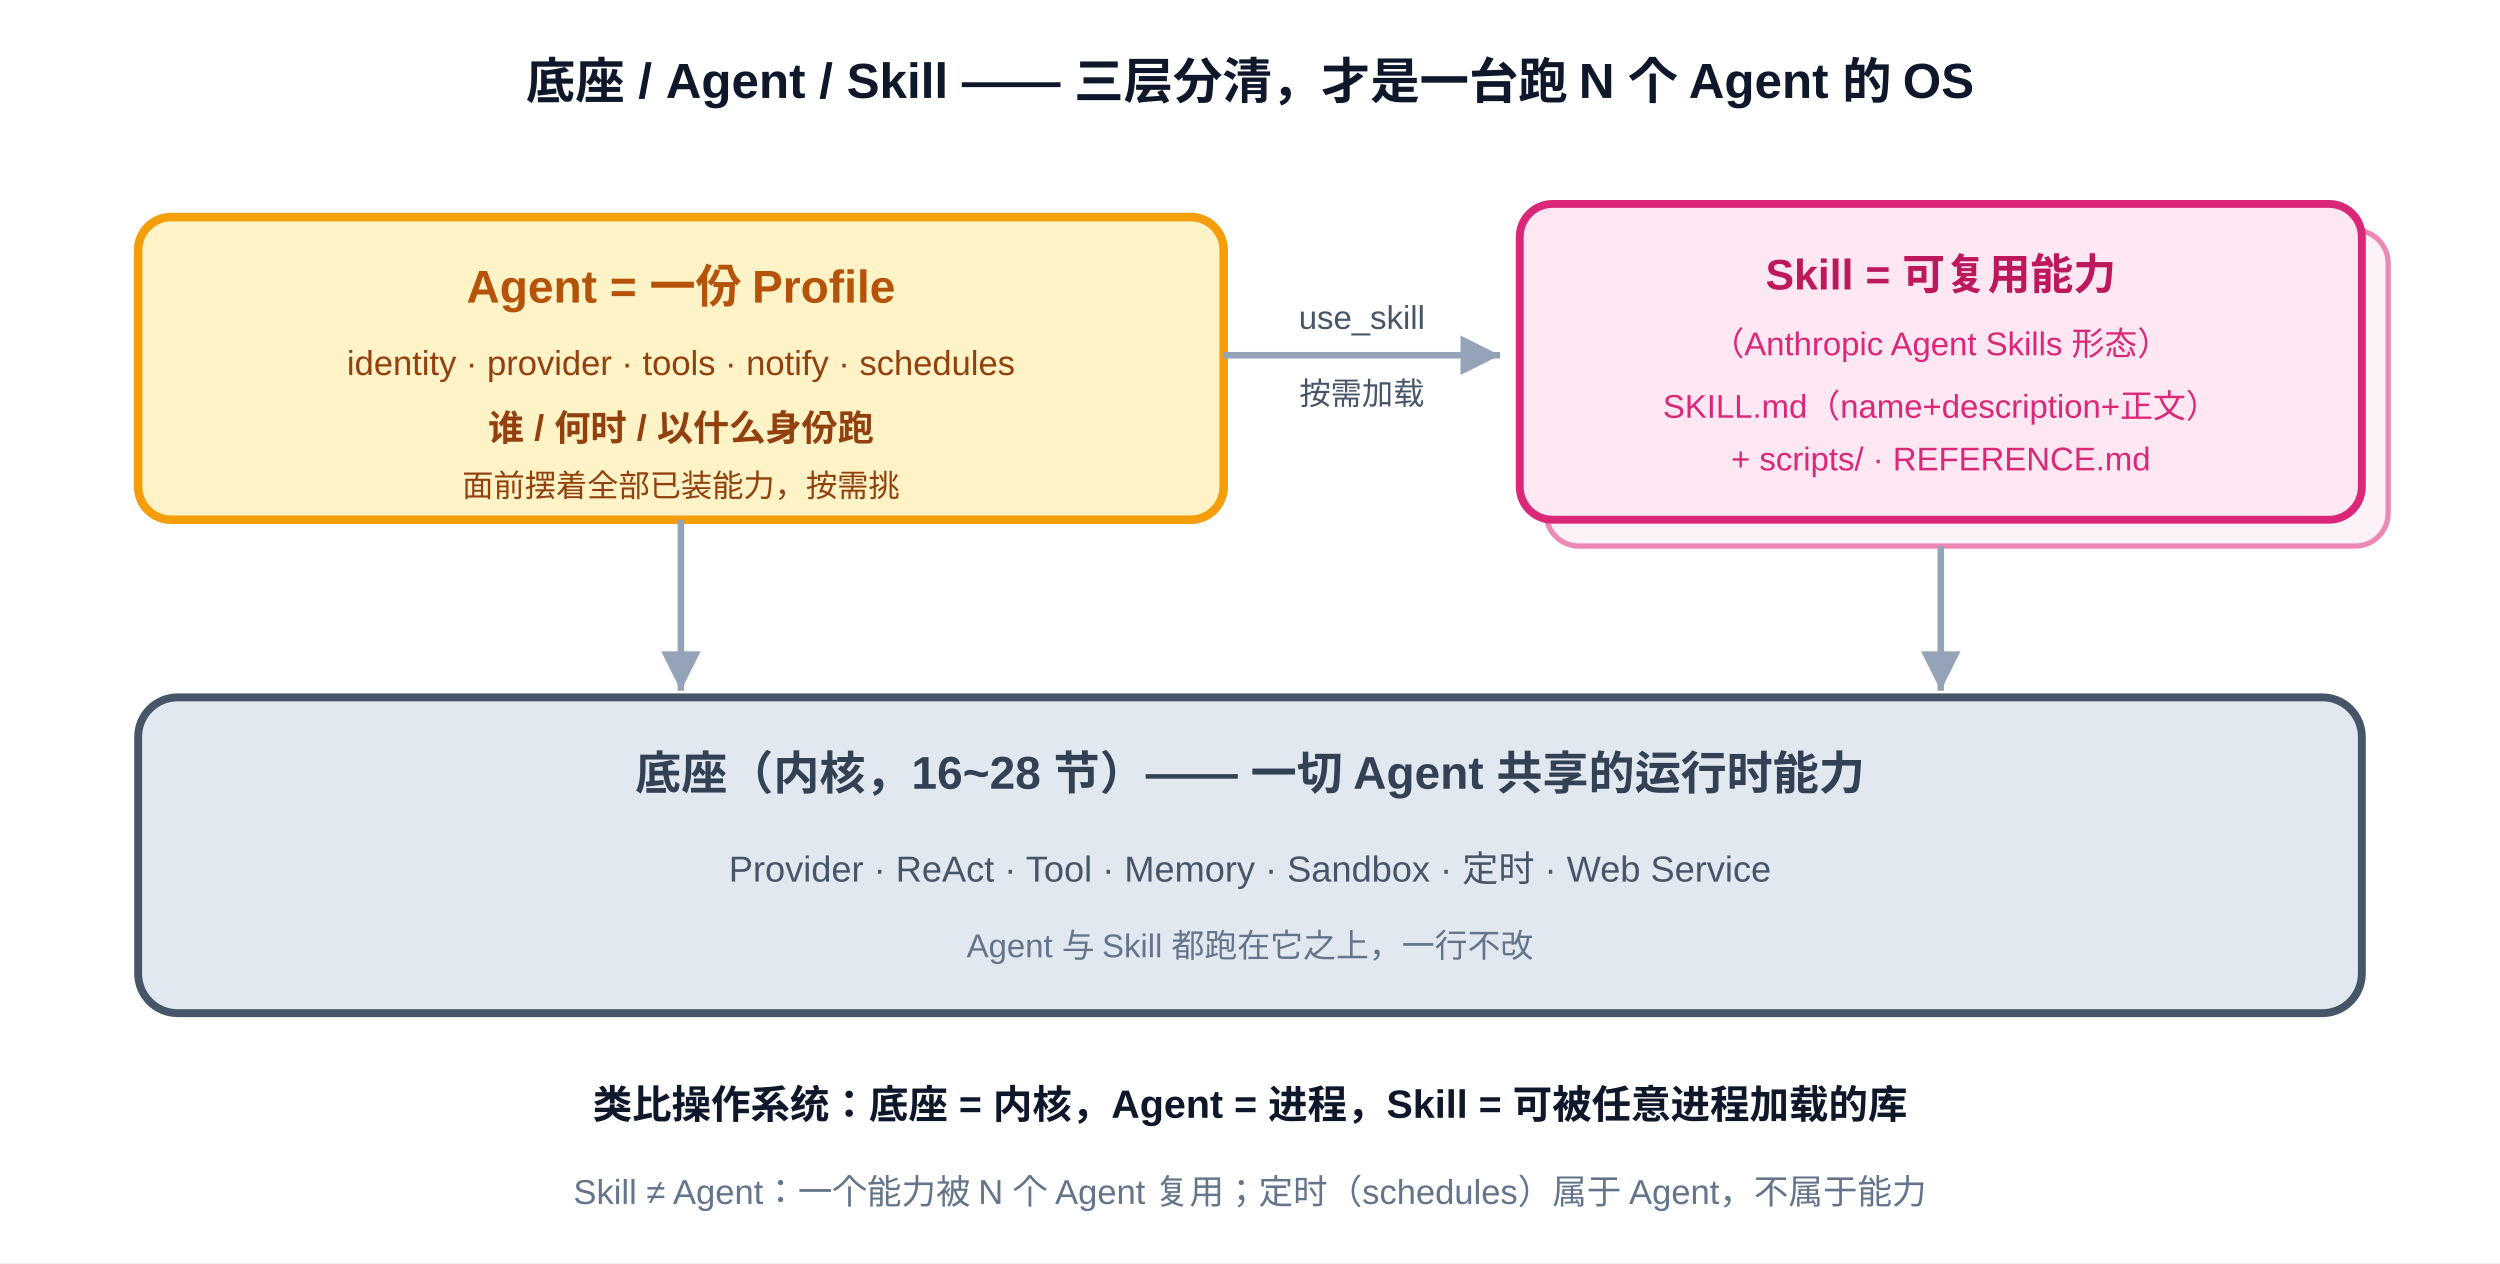
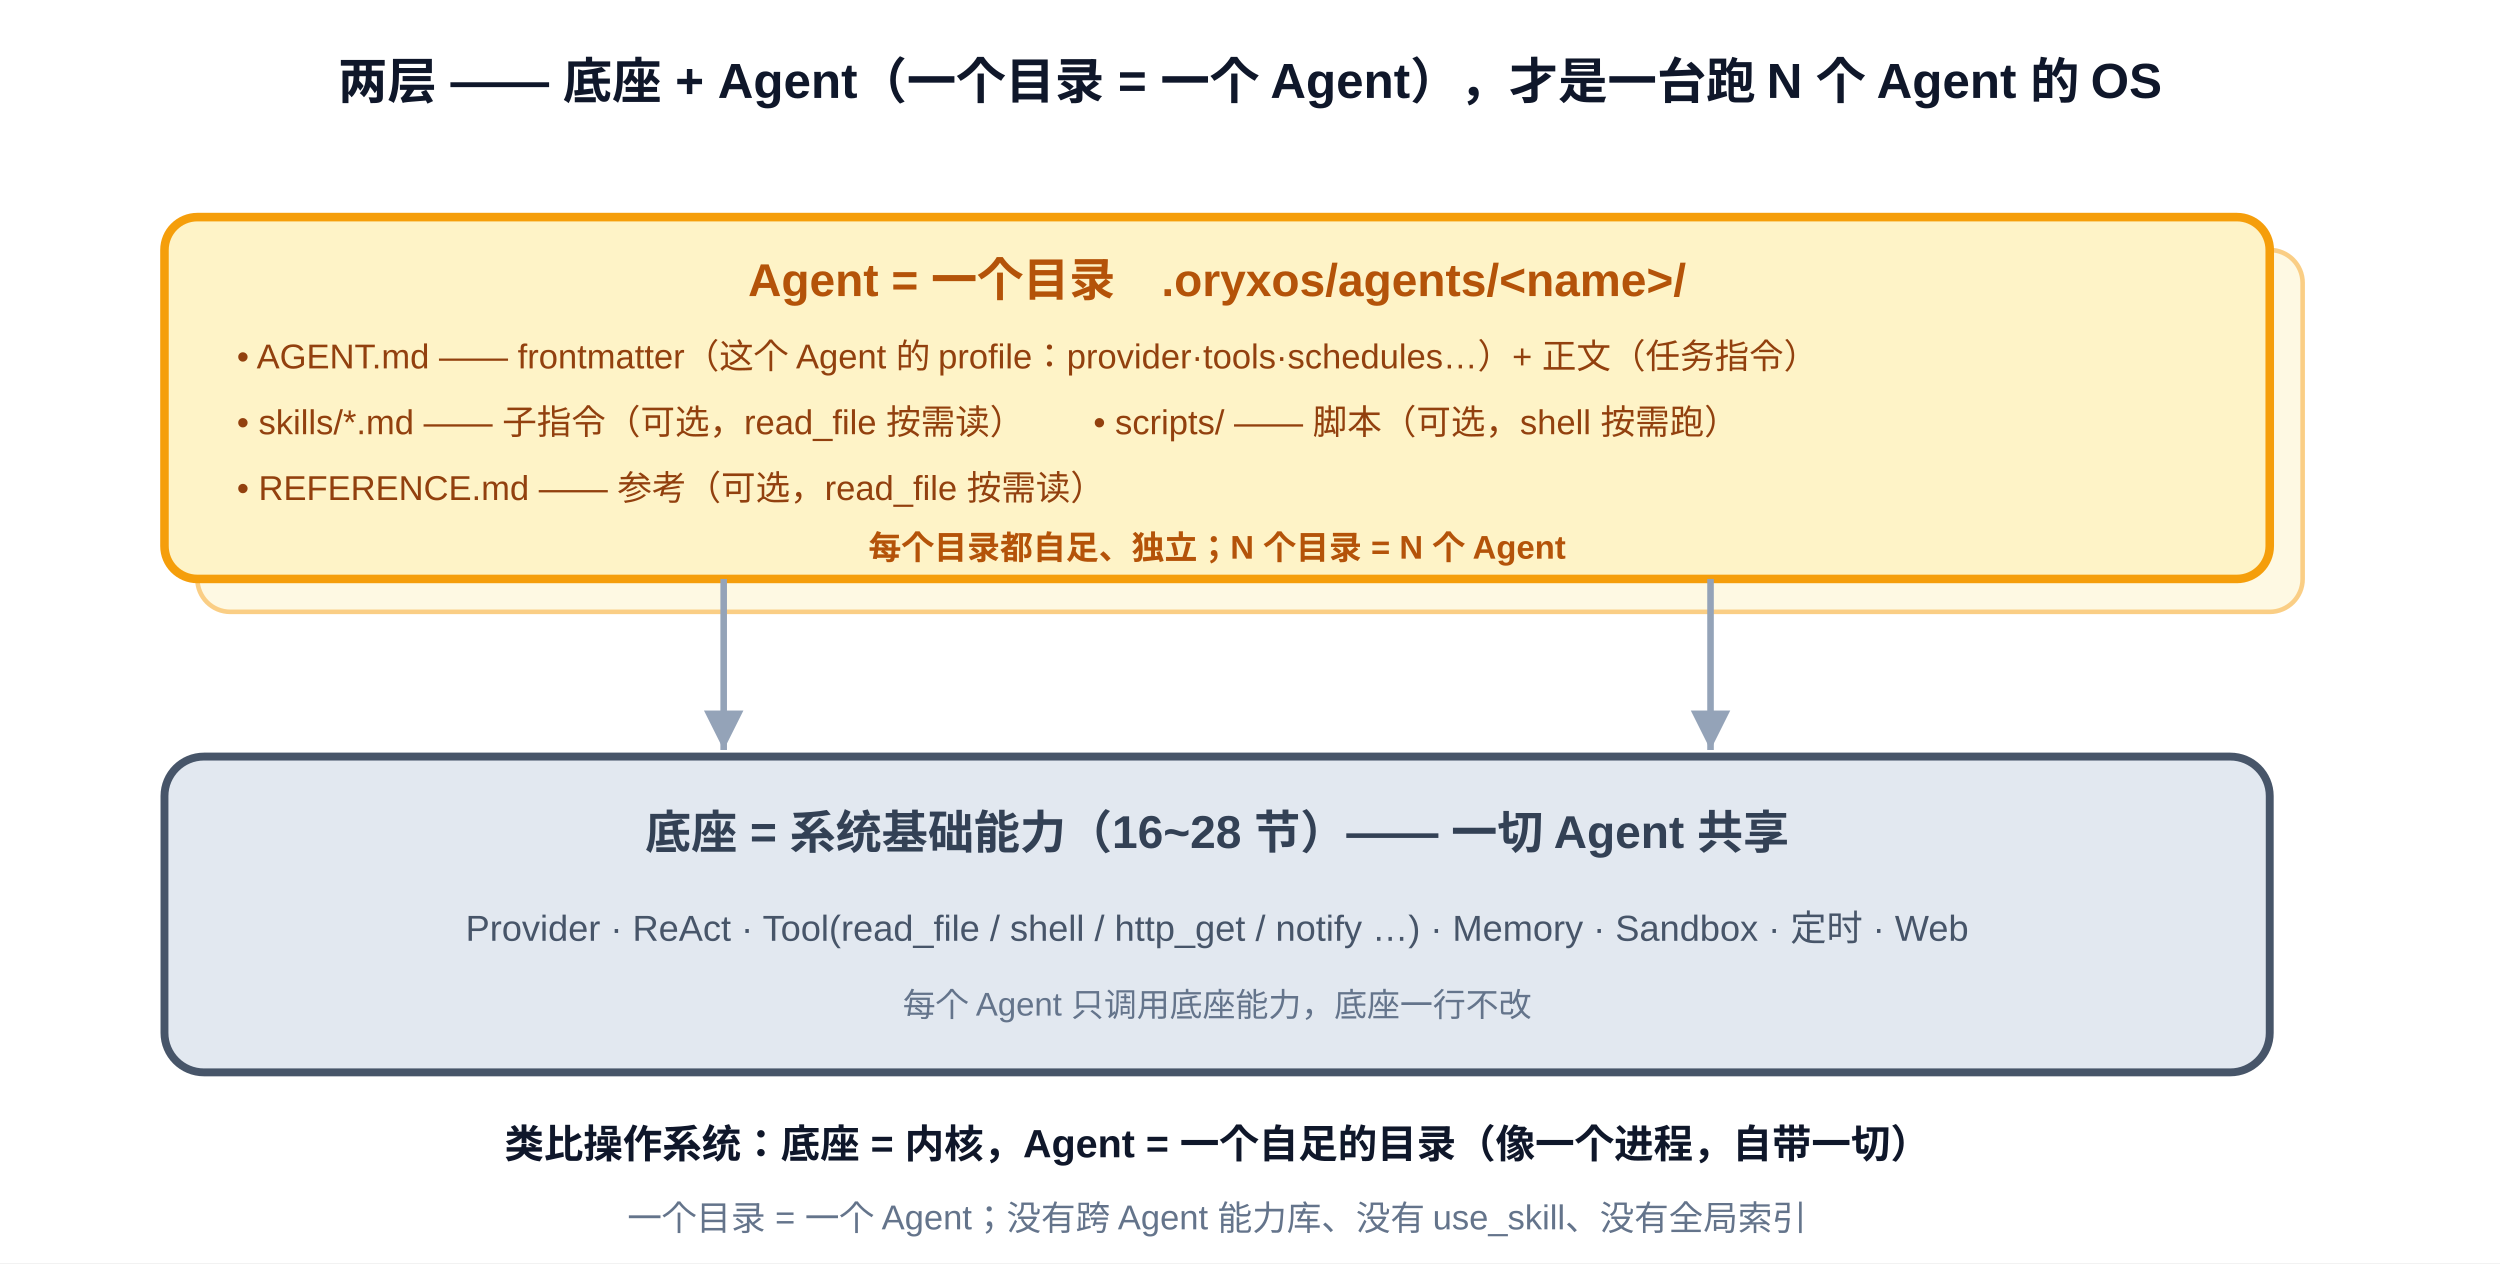
<svg xmlns="http://www.w3.org/2000/svg" viewBox="0 0 760 384" font-family="Arial, sans-serif">
  <rect width="760" height="384" fill="#ffffff" />
  <defs>
    <marker id="c291" markerWidth="10" markerHeight="10" refX="6" refY="3" orient="auto">
      <path d="M0,0 L6,3 L0,6 Z" fill="#94a3b8" />
    </marker>
  </defs>
-   <text x="380" y="30" fill="#0f172a" font-size="15" font-weight="bold" text-anchor="middle">底座 / Agent / Skill —— 三层分清，才是一台跑 N 个 Agent 的 OS</text>
-   <rect x="470" y="70" width="256" height="96" rx="10" fill="#fce7f3" stroke="#db2777" stroke-width="1.6" opacity="0.55" />
-   <rect x="462" y="62" width="256" height="96" rx="10" fill="#fce7f3" stroke="#db2777" stroke-width="2.4" />
-   <text x="590" y="88" fill="#be185d" font-size="13" font-weight="bold" text-anchor="middle">Skill = 可复用能力</text>
-   <text x="590" y="108" fill="#db2777" font-size="10" text-anchor="middle">（Anthropic Agent Skills 形态）</text>
-   <text x="590" y="127" fill="#db2777" font-size="10" text-anchor="middle">SKILL.md（name+description+正文）</text>
-   <text x="590" y="143" fill="#db2777" font-size="10" text-anchor="middle">+ scripts/ · REFERENCE.md</text>
-   <rect x="42" y="66" width="330" height="92" rx="10" fill="#fef3c7" stroke="#f59e0b" stroke-width="2.6" />
-   <text x="207" y="92" fill="#b45309" font-size="14" font-weight="bold" text-anchor="middle">Agent = 一份 Profile</text>
-   <text x="207" y="114" fill="#92400e" font-size="10.5" text-anchor="middle">identity · provider · tools · notify · schedules</text>
-   <text x="207" y="134" fill="#92400e" font-size="11" font-weight="bold" text-anchor="middle">谁 / 何时 / 以什么身份跑</text>
-   <text x="207" y="151" fill="#92400e" font-size="9.5" text-anchor="middle">面前摆着全部已装能力，按需挑</text>
-   <line x1="372" y1="108" x2="456" y2="108" stroke="#94a3b8" stroke-width="2" marker-end="url(#c291)" />
-   <text x="414" y="100" fill="#475569" font-size="10" text-anchor="middle">use_skill</text>
-   <text x="414" y="123" fill="#475569" font-size="9.5" text-anchor="middle">按需加载</text>
-   <rect x="42" y="212" width="676" height="96" rx="12" fill="#e2e8f0" stroke="#475569" stroke-width="2.4" />
-   <text x="380" y="240" fill="#334155" font-size="14" font-weight="bold" text-anchor="middle">底座（内核，16~28 节）—— 一切 Agent 共享的运行时能力</text>
-   <text x="380" y="268" fill="#475569" font-size="11" text-anchor="middle">Provider · ReAct · Tool · Memory · Sandbox · 定时 · Web Service</text>
-   <text x="380" y="291" fill="#64748b" font-size="10" text-anchor="middle">Agent 与 Skill 都跑在它之上，一行不改</text>
-   <line x1="207" y1="158" x2="207" y2="210" stroke="#94a3b8" stroke-width="2" marker-end="url(#c291)" />
-   <line x1="590" y1="166" x2="590" y2="210" stroke="#94a3b8" stroke-width="2" marker-end="url(#c291)" />
-   <text x="380" y="340" fill="#0f172a" font-size="12" font-weight="bold" text-anchor="middle">类比操作系统：底座 = 内核，Agent = 进程，Skill = 可被任意进程加载的库</text>
-   <text x="380" y="366" fill="#64748b" font-size="10.5" text-anchor="middle">Skill ≠ Agent：一个能力被 N 个 Agent 复用；定时（schedules）属于 Agent，不属于能力</text>
+   <text x="380" y="30" fill="#0f172a" font-size="15" font-weight="bold" text-anchor="middle">两层 —— 底座 + Agent（一个目录 = 一个 Agent），才是一台跑 N 个 Agent 的 OS</text>
+   <rect x="60" y="76" width="640" height="110" rx="10" fill="#fef3c7" stroke="#f59e0b" stroke-width="1.4" opacity="0.5" />
+   <rect x="50" y="66" width="640" height="110" rx="10" fill="#fef3c7" stroke="#f59e0b" stroke-width="2.6" />
+   <text x="370" y="90" fill="#b45309" font-size="14" font-weight="bold" text-anchor="middle">Agent = 一个目录　.oryxos/agents/&lt;name&gt;/</text>
+   <text x="72" y="112" fill="#92400e" font-size="10.5">• AGENT.md —— frontmatter（这个 Agent 的 profile：provider·tools·schedules…）+ 正文（任务指令）</text>
+   <text x="72" y="132" fill="#92400e" font-size="10.5">• skills/*.md —— 子指令（可选，read_file 按需读）　　• scripts/ —— 脚本（可选，shell 按需跑）</text>
+   <text x="72" y="152" fill="#92400e" font-size="10.5">• REFERENCE.md —— 参考（可选，read_file 按需读）</text>
+   <text x="370" y="170" fill="#b45309" font-size="10" font-weight="bold" text-anchor="middle">每个目录都自足、独立；N 个目录 = N 个 Agent</text>
+   <rect x="50" y="230" width="640" height="96" rx="12" fill="#e2e8f0" stroke="#475569" stroke-width="2.4" />
+   <text x="370" y="258" fill="#334155" font-size="14" font-weight="bold" text-anchor="middle">底座 = 系统基础能力（16~28 节）—— 一切 Agent 共享</text>
+   <text x="370" y="286" fill="#475569" font-size="11" text-anchor="middle">Provider · ReAct · Tool(read_file / shell / http_get / notify …) · Memory · Sandbox · 定时 · Web</text>
+   <text x="370" y="309" fill="#64748b" font-size="10" text-anchor="middle">每个 Agent 只调用底座能力，底座一行不改</text>
+   <line x1="220" y1="176" x2="220" y2="228" stroke="#94a3b8" stroke-width="2" marker-end="url(#c291)" />
+   <line x1="520" y1="176" x2="520" y2="228" stroke="#94a3b8" stroke-width="2" marker-end="url(#c291)" />
+   <text x="370" y="352" fill="#0f172a" font-size="12" font-weight="bold" text-anchor="middle">类比操作系统：底座 = 内核，Agent = 一个自足的目录（像一个进程，自带一切）</text>
+   <text x="370" y="374" fill="#64748b" font-size="10.5" text-anchor="middle">一个目录 = 一个 Agent；没有跨 Agent 能力库、没有 use_skill、没有全局索引</text>
</svg>
